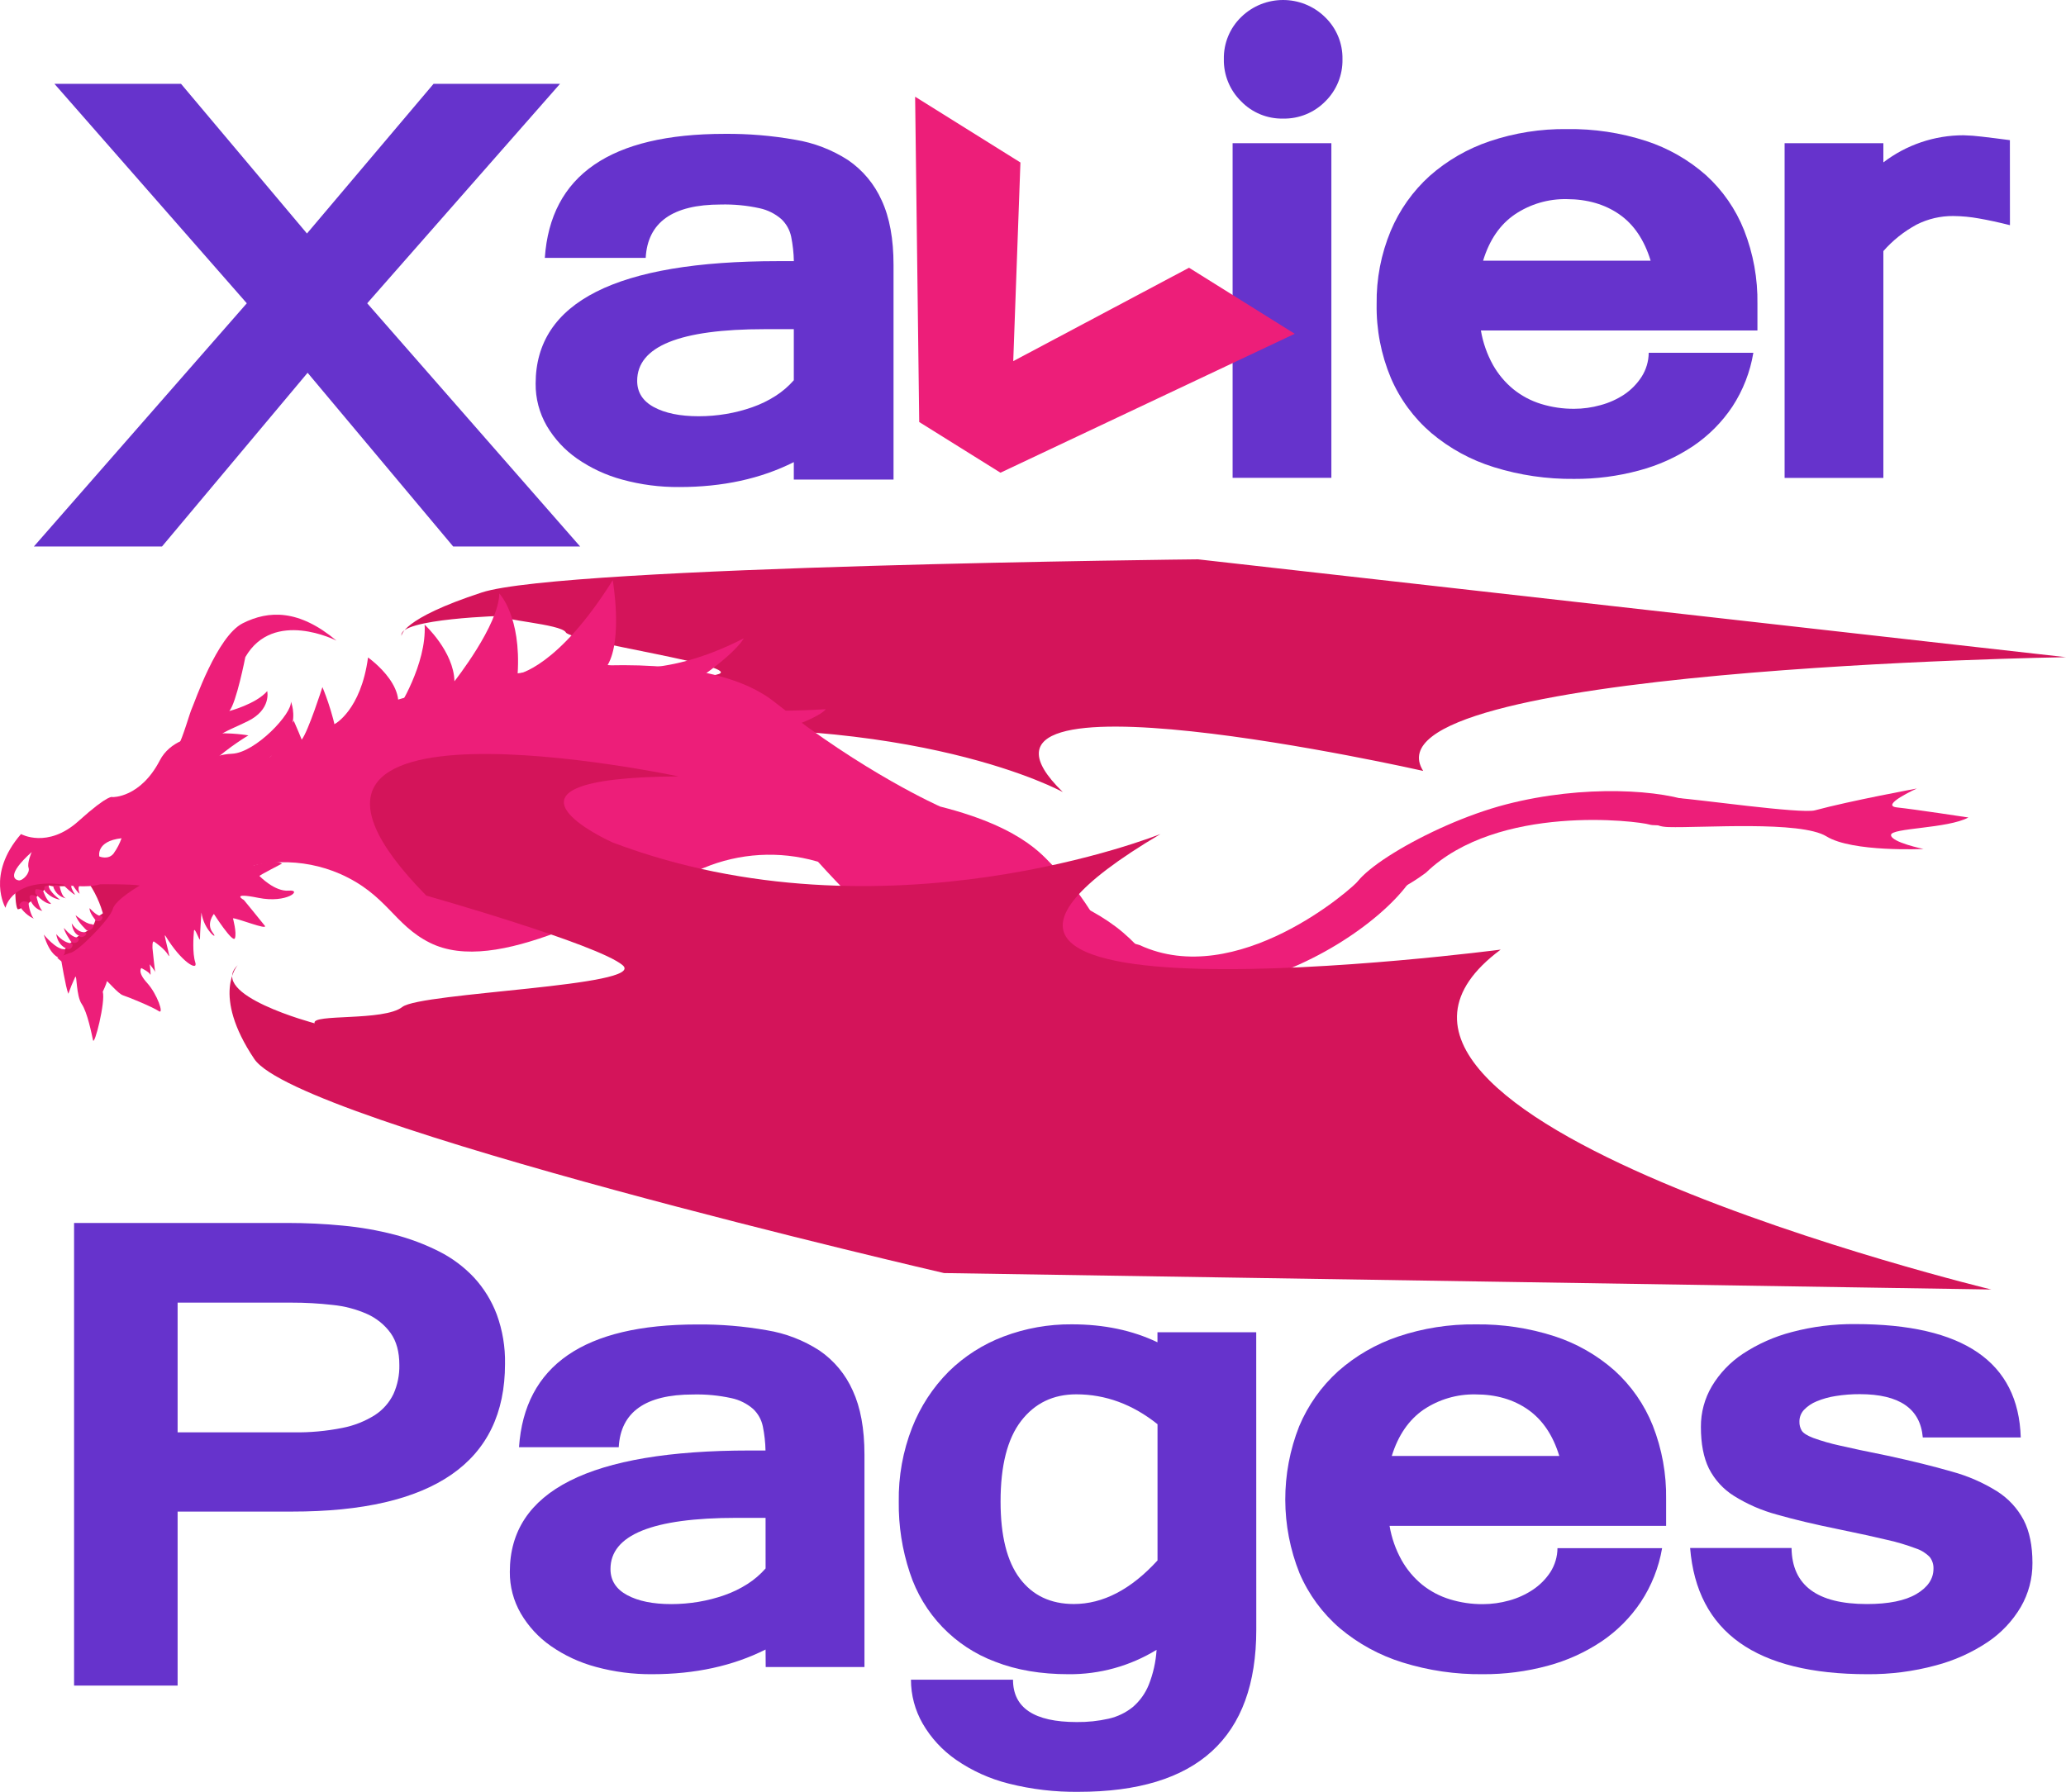
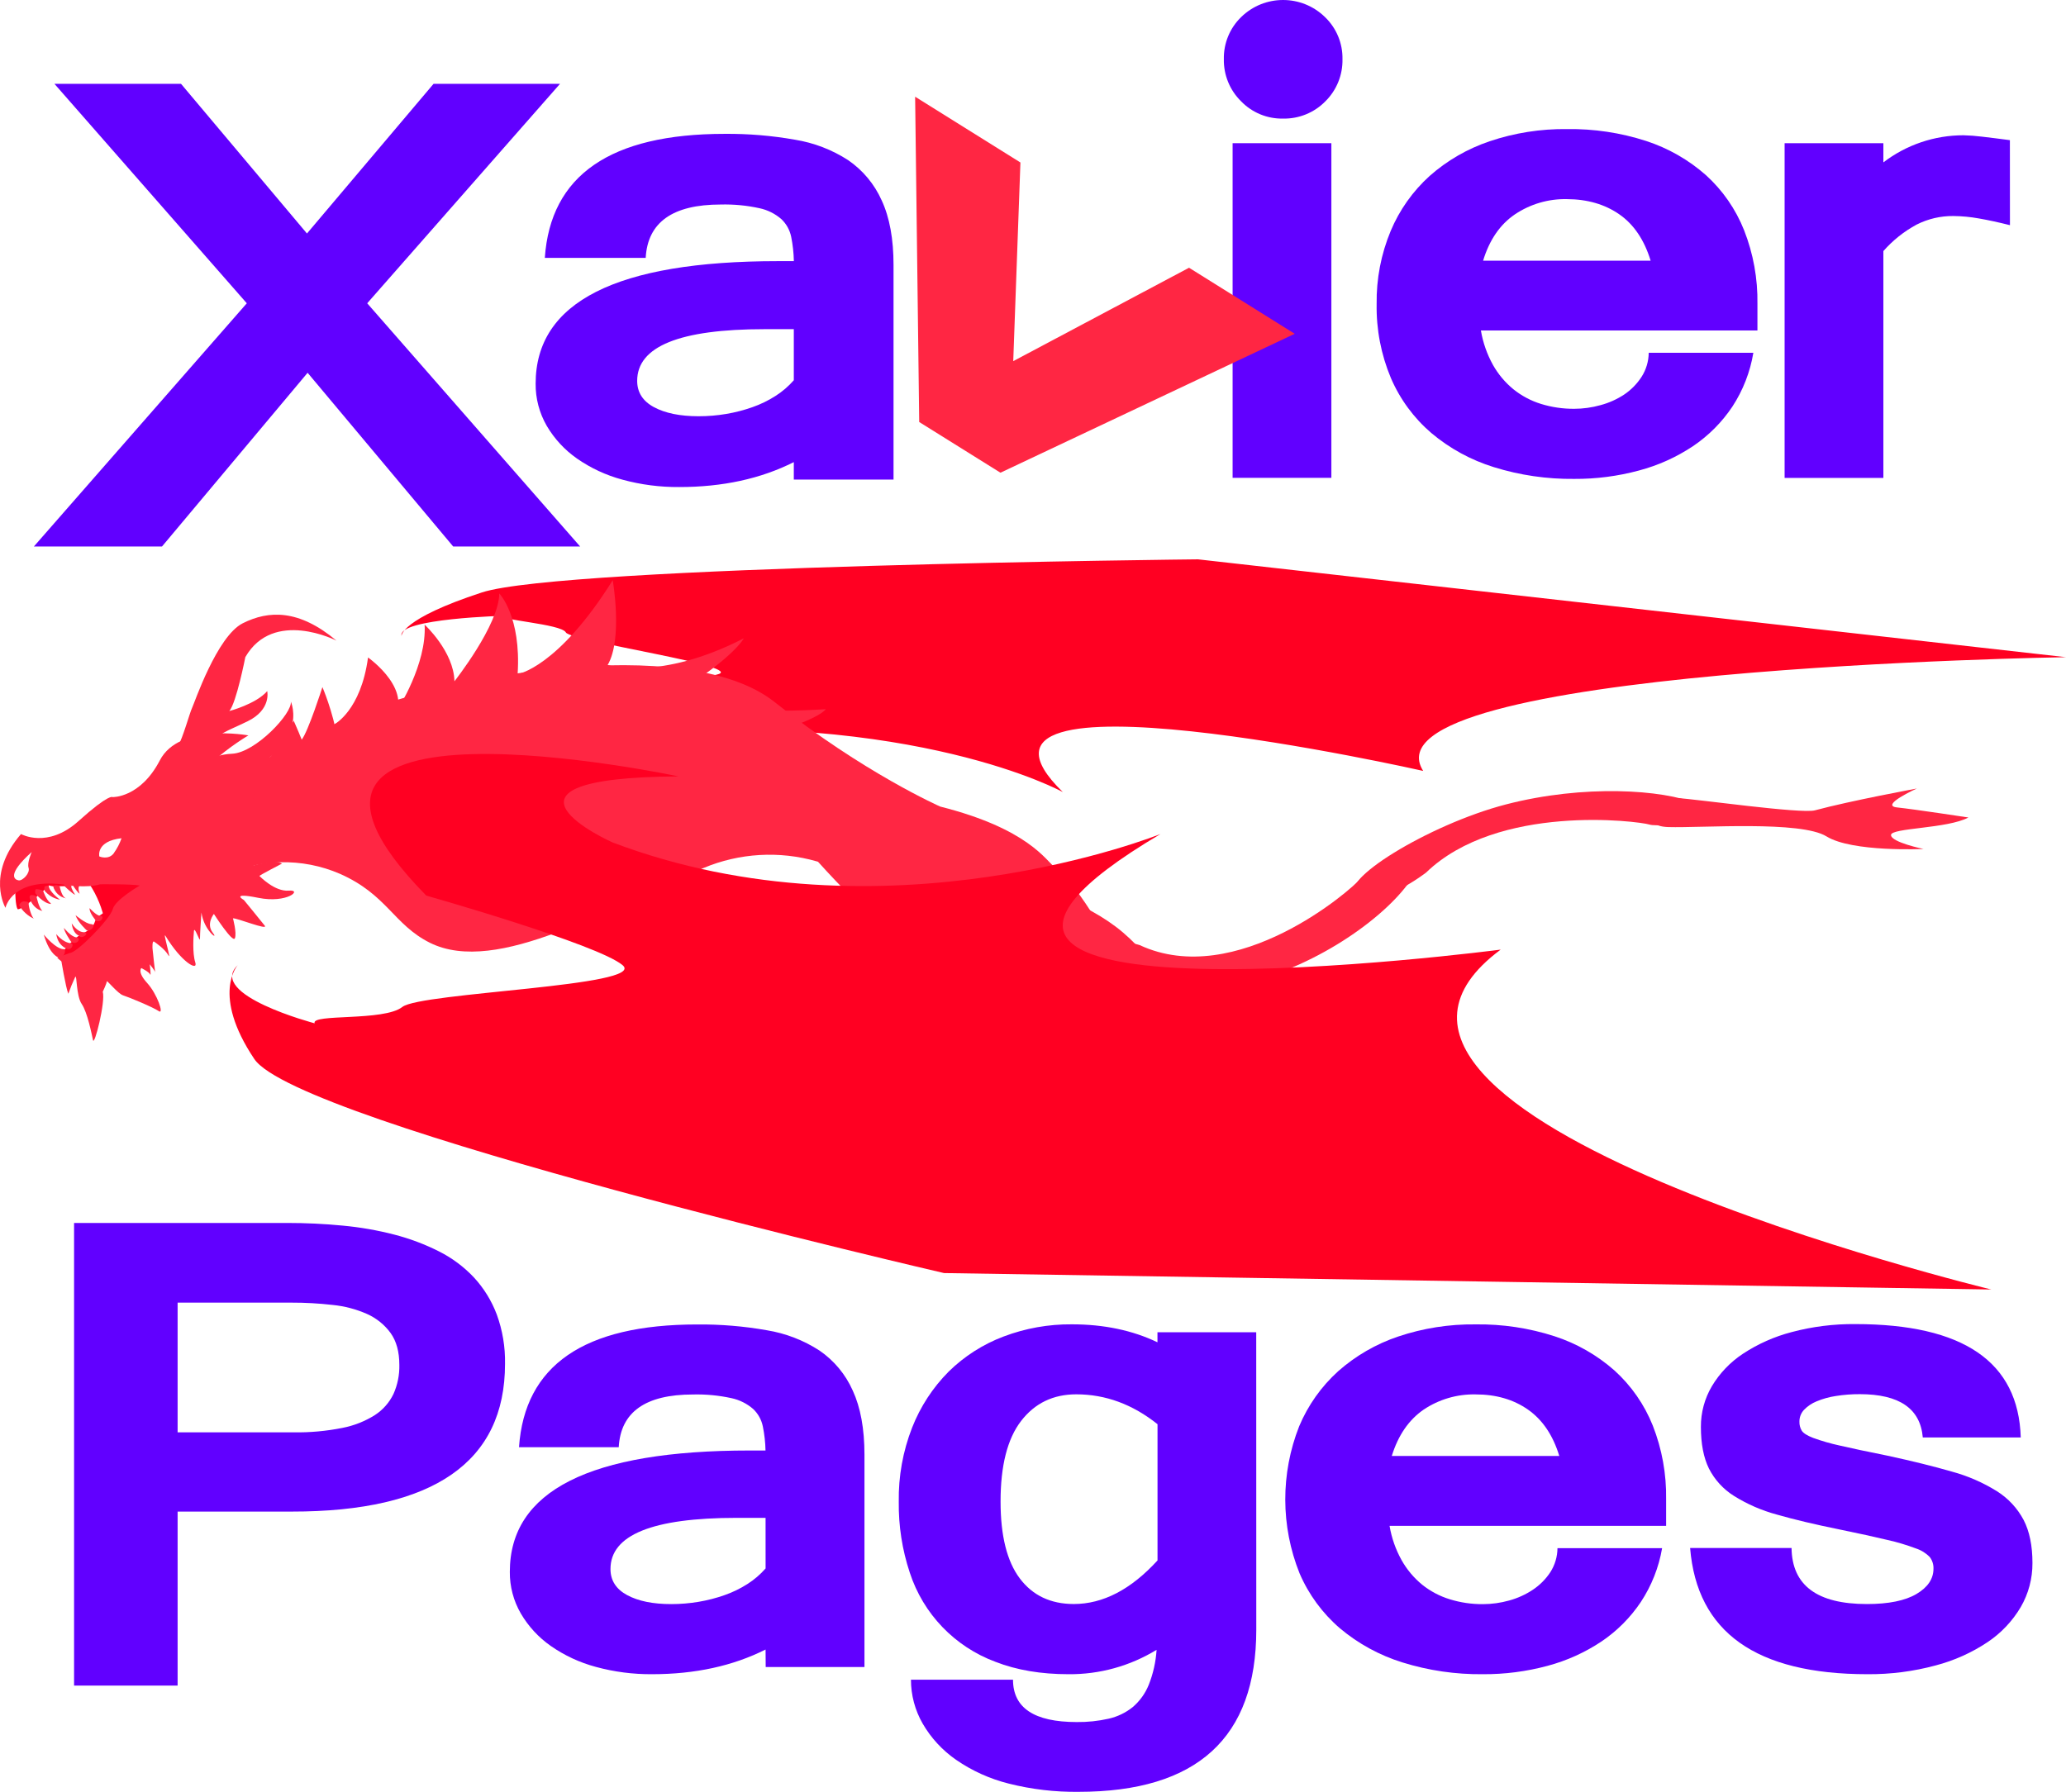
<svg xmlns="http://www.w3.org/2000/svg" viewBox="0 0 774 671.46">
  <defs>
-     <style>.cls-1{fill:#63c;}.cls-2{fill:#ed1e79;}.cls-3{fill:#d4145a;}</style>
+     <style>.cls-1{fill:#6100ff;}.cls-2{fill:#ff2643;}.cls-3{fill:#ff0022;}</style>
  </defs>
  <g id="Layer_2" data-name="Layer 2">
    <g id="Layer_1-2" data-name="Layer 1">
      <path class="cls-1" d="M217.34,204.79H169.78l-54.54-65.1-54.55,65.1h-48l79.77-91.14L20.4,31.42H67.82L115,87.5l47.42-56.08H209.8l-72.23,82.23Z" />
      <path class="cls-1" d="M297.39,173.17q-18.56,9.35-42.9,9.34a78.21,78.21,0,0,1-21.32-2.77,54.42,54.42,0,0,1-17-7.9,39.16,39.16,0,0,1-11.35-12.28,31,31,0,0,1-4.15-15.8q0-45.9,90.79-45.9h5.95a51.93,51.93,0,0,0-1-9.11,12.63,12.63,0,0,0-3.67-6.63,18.32,18.32,0,0,0-8.23-4.1A61,61,0,0,0,270,76.64q-27,0-28.1,20H204.11q3.18-46.47,67.4-46.48a143.91,143.91,0,0,1,26.36,2.2A52,52,0,0,1,317.73,60a36.14,36.14,0,0,1,12.59,15.11q4.44,9.57,4.43,24.22v80.38H297.39Zm0-49.82H286.45q-47.74,0-47.74,19.37,0,6.47,6.3,9.86t16.67,3.4a61.79,61.79,0,0,0,10.38-.86,58.31,58.31,0,0,0,9.83-2.54,41.3,41.3,0,0,0,8.65-4.21,31.77,31.77,0,0,0,6.85-5.88Z" />
      <path class="cls-1" d="M498.78,179.06h-37V53.66h37Z" />
      <path class="cls-2" d="M485.05,125.08,374.81,177.14l-30.44-19-1.53-121.9,39.45,24.65-2.69,74.44,65.86-35Z" />
      <path class="cls-1" d="M589.75,179.46a97.68,97.68,0,0,1-30.09-4.4,67.15,67.15,0,0,1-23.43-12.79,56.52,56.52,0,0,1-15.15-20.61,68.68,68.68,0,0,1-5.34-27.75A68.73,68.73,0,0,1,521,86.55a58,58,0,0,1,14.59-20.61,65.43,65.43,0,0,1,22.48-13,87.31,87.31,0,0,1,29-4.57,92,92,0,0,1,29.61,4.45,63.62,63.62,0,0,1,22.47,12.85A55.58,55.58,0,0,1,653.4,86.27a72.28,72.28,0,0,1,5,27.64v9.93H554.8a40.46,40.46,0,0,0,4.52,12.91,32.25,32.25,0,0,0,7.67,9.13,31.17,31.17,0,0,0,10.35,5.49,41.21,41.21,0,0,0,12.41,1.82,36.47,36.47,0,0,0,9.86-1.37,30.15,30.15,0,0,0,8.91-4A23.14,23.14,0,0,0,615,141.2a17,17,0,0,0,2.67-9h39.2A52.55,52.55,0,0,1,649,152.39a54,54,0,0,1-14.73,14.79A67.77,67.77,0,0,1,614,176.32,90.92,90.92,0,0,1,589.75,179.46Zm28.64-81.77Q614.82,86,606.67,80.33T587,74.62a33.63,33.63,0,0,0-19.46,5.71Q559.19,86,555.62,97.69Z" />
      <path class="cls-1" d="M753,84.38q-6.3-1.59-11.58-2.51a56.8,56.8,0,0,0-9.66-.92,29.87,29.87,0,0,0-13.7,3.2,45,45,0,0,0-12.48,9.94v85h-37V53.66h37v7.19a49.33,49.33,0,0,1,30-10.16,66.45,66.45,0,0,1,6.85.51c3,.35,6.53.78,10.55,1.32Z" />
      <path class="cls-1" d="M502.94,22.16A21.56,21.56,0,0,1,496.5,38a21.56,21.56,0,0,1-15.84,6.44,21.25,21.25,0,0,1-15.72-6.5,21.58,21.58,0,0,1-6.44-15.78,21.38,21.38,0,0,1,6.44-15.72,22.47,22.47,0,0,1,31.49,0A21.29,21.29,0,0,1,502.94,22.16Z" />
      <path class="cls-1" d="M27.75,458.28h79.77q10.68,0,20.9,1a122.28,122.28,0,0,1,19.32,3.37,83.38,83.38,0,0,1,16.72,6.29,46.9,46.9,0,0,1,13.09,9.76,42.55,42.55,0,0,1,8.56,13.88,51.13,51.13,0,0,1,3.09,18.5q0,27.63-20.08,41.51T109.3,566.44H66.54v65.21H27.75Zm38.79,78.47H110a86.53,86.53,0,0,0,18.23-1.66,35.45,35.45,0,0,0,12.27-4.85,19.51,19.51,0,0,0,6.92-7.89,25.31,25.31,0,0,0,2.19-10.84q0-7.42-3.29-12a22,22,0,0,0-8.84-7.13A42,42,0,0,0,124.58,489a133.23,133.23,0,0,0-15.42-.86H66.54Z" />
      <path class="cls-1" d="M286.81,618.13q-18.36,9.24-42.48,9.25a77.9,77.9,0,0,1-21.11-2.74,54,54,0,0,1-16.86-7.83,38.82,38.82,0,0,1-11.23-12.16A30.62,30.62,0,0,1,191,589q0-45.45,89.9-45.45h5.89a50.32,50.32,0,0,0-1-9,12.41,12.41,0,0,0-3.63-6.56,18.17,18.17,0,0,0-8.15-4.06,60.45,60.45,0,0,0-14.39-1.37q-26.73,0-27.82,19.76H194.44q3.15-46,66.74-46a142.19,142.19,0,0,1,26.11,2.17A51.39,51.39,0,0,1,307,506.09a35.72,35.72,0,0,1,12.47,15q4.38,9.48,4.39,24v79.61h-37Zm0-49.34H276q-47.3,0-47.29,19.18,0,6.4,6.24,9.77t16.51,3.37a61.74,61.74,0,0,0,10.28-.86,57.82,57.82,0,0,0,9.73-2.51,41,41,0,0,0,8.57-4.17,31.64,31.64,0,0,0,6.78-5.82Z" />
      <path class="cls-1" d="M470.65,610.7q0,60.76-66.6,60.76a101.83,101.83,0,0,1-26.11-3.08,60.57,60.57,0,0,1-19.74-8.91,42.27,42.27,0,0,1-12.54-13.59,33,33,0,0,1-4.38-16.45h38.23q0,15.87,23.85,15.88a51.8,51.8,0,0,0,12-1.26,22.18,22.18,0,0,0,9-4.34,21.62,21.62,0,0,0,6-8.34,42.87,42.87,0,0,0,2.94-13.13,62.07,62.07,0,0,1-33,9.14q-15.48,0-27.34-4.63a53.19,53.19,0,0,1-32.13-33.46,80.93,80.93,0,0,1-4.12-26.56,73.18,73.18,0,0,1,5-27.75,61.75,61.75,0,0,1,13.7-21A59.07,59.07,0,0,1,376,500.83a70.56,70.56,0,0,1,25.56-4.56q18,0,32.07,6.73v-3.77h37Zm-37-77q-14-11.19-30.43-11.2-13,0-20.69,10t-7.68,30.2q0,19.2,7.2,28.78t20.21,9.6q16.46,0,31.39-16.33Z" />
      <path class="cls-1" d="M555.53,627.38a97.66,97.66,0,0,1-30.08-4.4A67.45,67.45,0,0,1,502,610.19a56.61,56.61,0,0,1-15.14-20.62,74.52,74.52,0,0,1-.14-55.1,58.13,58.13,0,0,1,14.6-20.62,65.48,65.48,0,0,1,22.47-13,87.67,87.67,0,0,1,29-4.56,92,92,0,0,1,29.6,4.45,63.6,63.6,0,0,1,22.48,12.85,55.78,55.78,0,0,1,14.32,20.61,72.32,72.32,0,0,1,5,27.64v9.94H520.58a40.08,40.08,0,0,0,4.53,12.9,32.3,32.3,0,0,0,7.67,9.14,31.05,31.05,0,0,0,10.35,5.48,41.14,41.14,0,0,0,12.4,1.83,36.89,36.89,0,0,0,9.87-1.37,30.54,30.54,0,0,0,8.91-4.06,23.23,23.23,0,0,0,6.51-6.56,17,17,0,0,0,2.67-9h39.2a52.85,52.85,0,0,1-8,20.22A54.17,54.17,0,0,1,600,615.1a68,68,0,0,1-20.21,9.14A91,91,0,0,1,555.53,627.38Zm28.64-81.78q-3.55-11.64-11.71-17.36t-19.67-5.71a33.7,33.7,0,0,0-19.46,5.71Q525,534,521.41,545.6Z" />
      <path class="cls-1" d="M699.65,627.38q-62.62,0-66.47-47.29h38q.27,21,28.23,21,12.2,0,18.57-3.77t6.37-9.48a6.75,6.75,0,0,0-1.37-4.34,12.74,12.74,0,0,0-5.21-3.25,79.43,79.43,0,0,0-10.76-3.2q-6.91-1.67-18-3.94-13.56-2.75-23.3-5.54a59.49,59.49,0,0,1-16.1-7,26,26,0,0,1-9.39-10.28q-3-6.11-3-15.59a29.64,29.64,0,0,1,4.11-15.24,37.9,37.9,0,0,1,11.65-12.17,61.31,61.31,0,0,1,18.23-8.11,89.37,89.37,0,0,1,23.84-3q60.72,0,62,42.48H720.35q-1.38-16.21-23.58-16.22a55,55,0,0,0-9,.69,30.33,30.33,0,0,0-7.2,2,13.72,13.72,0,0,0-4.73,3.19,6.36,6.36,0,0,0-1.71,4.4,6.22,6.22,0,0,0,.89,3.43c.6.91,2,1.81,4.25,2.68a77.43,77.43,0,0,0,9.94,2.86q6.57,1.53,18,3.82,13.84,3,24,5.94a63.12,63.12,0,0,1,16.93,7.37,28.46,28.46,0,0,1,10,10.79q3.3,6.4,3.29,16.1a32.48,32.48,0,0,1-4.38,16.51,40.78,40.78,0,0,1-12.41,13.13,64.52,64.52,0,0,1-19.46,8.74A95,95,0,0,1,699.65,627.38Z" />
      <path class="cls-2" d="M348.5,351.11s-38.46-.86-28.57-17.38,74-7.1,100.73,15.66,29.7,59.69,19.76,81.55-21.43-6.11-19.18-12.89S421,345.27,348.5,351.11Z" />
      <path class="cls-3" d="M235.18,288.94s-169.27.16-45.53-31c0,0,65.57-2.26,78.72-5.1S213.76,240.29,212,237s-26.35-4.64-22.51-6.27c0,0-40.59,1-39.05,7.54,0,0-.43-6.27,30.08-16.26s268.29-12.41,268.29-12.41L774,246.27s-265.28,4.06-240.82,42.62c0,0-186.52-42.19-135,7.93,0,0-55.05-30.53-165.67-22.27C232.51,274.55,170.87,280.71,235.18,288.94Z" />
      <path class="cls-2" d="M718.12,295.48s-24.76,4.56-38.19,8.18c-5.18,1.4-45.08-4.3-51.34-4.58s-16.06,10.48-3.55,10.85,49.55-2.48,59.24,3.5,36.34,4.71,36.34,4.71-12.13-2.5-12.18-5.22,21.21-2.36,29-6.58c0,0-20.06-3.06-26.74-3.77S718.12,295.48,718.12,295.48Z" />
      <path class="cls-2" d="M426.94,354.15S405.18,347.32,400,358s36.25,17.83,65.63,10.73,54.85-26.27,63.45-39.83-16.24-3.74-19.37.31S463.16,371,426.94,354.15Z" />
      <path class="cls-2" d="M534.24,327s-17.34,13.45-25.79,8.62S535.08,309,564.2,301.44s58.88-5.57,71.42-.29S622.2,310.31,618,309,561.17,301,534.24,327Z" />
      <path class="cls-2" d="M352.25,302.25s-28.72-12.65-62.05-39.16-126.45-9.53-160.82,6.38c-17.72,8.21-48.18,24.46-75.1,40.29l27,19.64,1.78-.86a52.73,52.73,0,0,1,44.34-1.07c17.6,7.79,20.07,19,33.62,25.8,25.22,12.59,67.48-13.57,102.54-28a64,64,0,0,1,42.37-2.5l.53.16s20.35,22.73,25.88,24.17l86.17,11.6c-14.7-28.17-23.17-33.53-23.17-33.53C391.8,322.46,385.28,310.6,352.25,302.25Z" />
      <path class="cls-2" d="M27.48,332.07s1.74,2.6,2.36,2.82c0,0-.79-1.87-.17-2.92S27.17,331.61,27.48,332.07Z" />
      <path class="cls-3" d="M21.67,359.14s4.93-7.21,9.26-9.31,4.34-3.91,4.91-5.22,4.54-3.43,4.54-3.43.88,2.36.5,2.84-8.79,11.21-12.68,12.65S21.67,359.14,21.67,359.14Z" />
      <path class="cls-2" d="M24.78,355.39s-3.09-1.06-3.7-5.36c0,0,2.35,3.1,5.44,3.45C28.11,353.66,26.57,356.63,24.78,355.39Z" />
      <path class="cls-2" d="M22.48,359s-3.65-.39-6.08-8.79c0,0,4.75,5.85,7.84,5.47C24.24,355.63,25,357.75,22.48,359Z" />
      <path class="cls-2" d="M26.58,352.84s-2.52-3.64-2.64-5.13c0,0,2.6,3.32,4.69,3.56S28.76,354.49,26.58,352.84Z" />
      <path class="cls-2" d="M29.59,350.63S27.34,350,26.87,346c0,0,1.9,3.25,4.5,3.33S30.64,352.28,29.59,350.63Z" />
      <path class="cls-2" d="M32.44,348.58s-3.33-3-4.11-5.61c0,0,3.72,3.21,5.87,3.34S33.88,349.36,32.44,348.58Z" />
      <path class="cls-2" d="M36,345.08s-2.65-3.08-2.43-4.77c0,0,2.67,3,4.13,2.9S38.17,345.9,36,345.08Z" />
      <path class="cls-2" d="M62,350.71c-1.13-1.86,2.34,9.58,1.08,7.28s-4.49-4.52-5.32-5.11-.62,2.58-.62,2.58,1,9.67,1.07,9.1-2.12-3.22-2.12-3.22.61,4.79.16,3.81-3.3-2.38-3.3-2.38-1.62,1.42,2.18,5.59,6.45,12,4.35,10.54S48.14,373.62,46.14,373,40,367.1,40,367.78s-1.5,3.86-1.5,3.86c1.09,3.73-3.14,20.45-3.65,18.15s-2.09-10.42-4.23-13.55-1.76-11.19-2.43-10.17a68.28,68.28,0,0,0-2.59,6.33c-1-2.37-2.73-13-2.73-13s11.36,5.11,19.86-4.7,25.1-14.6,25.1-14.6c13.28-8.68,6.82-22.92,6.82-22.92s4.45-8.84,10.39-10.83a35.76,35.76,0,0,0,8.63-3.88s-5.47,8.1-7.3,8.54,8.89-5,13.2-3.94c0,0-9,5.13-9.2,6.69s11,.06,11,.06-8.27,3.69-8.33,5.67c0,0,9.79-1.39,13.62-.8S96,321.51,95,324.29c0,0,7.83-2.31,10.65-.67,0,0-8.67,4.47-8.45,4.65s5.72,5.93,11,5.48-.6,4.88-11.41,2.7-5.42.82-5.42.82,6.28,7.64,7.8,9.59-10.55-2.93-11.9-2.73c0,0,1.49,5.42.74,7.45s-7.88-9.1-7.88-9.1-3,3.69-.44,7-3.32-.72-4.23-7.55c0,0-.58,8.45-.55,9.94s-2.06-5-2.25-3-.62,8.34.5,11.78S68,360.64,62,350.71Z" />
      <path class="cls-3" d="M5.72,334.37s.07,4.94.82,6.24c.65,1.13,9.43-6.21,11.8-8.82a10.92,10.92,0,0,0,1.38.32c2.3.06,7.43-.09,7.51-.18s-8.06-1.52-8.06-1.58C19.19,329.6,5.59,331.72,5.72,334.37Z" />
      <path class="cls-3" d="M39.36,345.65a39.77,39.77,0,0,0-5.89-14.43s.56-2.14,2.61-.61,4.79,8.64,5.61,12.19S39.47,346.28,39.36,345.65Z" />
      <path class="cls-3" d="M34,330.14l6.52-.27a9.44,9.44,0,0,1,4.1,7c.25,4.55-4.7,7.79-4.7,7.79S37.41,332.68,34,330.14Z" />
      <path class="cls-3" d="M36.44,328.84s6.83,9.08,7.84,13.91,9-11.43,9-11.43S38.34,326.42,36.44,328.84Z" />
      <path class="cls-2" d="M13.65,335.84s.84,4.34,2.24,5.5c0,0-2.77-.32-4.4-3.78S13.65,335.84,13.65,335.84Z" />
      <path class="cls-2" d="M19.08,338.76c-3-.28-5.85-4-5.85-4s-.26-1.37.31-1.56a7.6,7.6,0,0,1,2.58.54s1.12,3.46,2.85,4.72" />
      <path class="cls-2" d="M17.28,334.4a9.44,9.44,0,0,0,5.19,2.74s-4.28-3.12-4.21-5.32a4.78,4.78,0,0,0-1.53.36S16.25,333.74,17.28,334.4Z" />
      <path class="cls-2" d="M24.09,332s3.06,3,4.08,3.3c0,0-1.55-2.28-1.46-3.12S23.83,331.17,24.09,332Z" />
      <path class="cls-2" d="M22.39,332.25s.69,4,2.45,4.42a6.23,6.23,0,0,1-4.94-4.6A2,2,0,0,1,22.39,332.25Z" />
      <path class="cls-2" d="M8.76,337.78s2.22,0,2,.68,1,5.27,2,5.83a12.25,12.25,0,0,1-5.57-5.05A2.07,2.07,0,0,1,8.76,337.78Z" />
      <path class="cls-2" d="M54.06,298.4S64.69,283,66.61,279.76s4.5-12.76,5.33-14.43,9.3-26.89,19-31.77,21-5.31,35.12,6.51c0,0-23.59-12.09-34.15,6.17,0,0-3.35,17.16-6,20.21,0,0,9.94-2.58,14.2-7.46,0,0,1.64,6.92-7.35,11.3s-9.81,3.7-14.86,9.83a60.5,60.5,0,0,1-2.4,7.33s2.68-4.62,11.45-5,22.75-15.26,22-19.58c0,0,8.07,17.66-23.36,29.25,0,0-15.46,5.8-17.1,12S51.06,305.23,54.06,298.4Z" />
      <path class="cls-2" d="M59.11,314.23a79.23,79.23,0,0,1,42.55-20.45s-16.9,6.94-19.7,14.09-8.78,12.3-14.63,10.92" />
      <path class="cls-2" d="M93.06,275.58s-25.84-4.78-33.17,9.34S42.18,298.7,42.18,298.7s-1.17-1.45-12.78,9-21.53,4.85-21.53,4.85c-13.2,15.22-5.81,27.64-5.81,27.64s2.28-11.71,23-8.56c0,0,7.16,1.29,12.46-.26,0,0,11.7-.13,14.86.47,0,0-9.27,5.31-10.14,8.85s-13.52,16.5-16.13,16.43l-4.66,1.75c6.4,6.82,19.6,2.47,21.51-2s36-21.95,36-21.95c3.33-15.8-3.39-19.41-3.39-19.41s-4.42,7.29-7.54-8.11S93.06,275.58,93.06,275.58ZM10.71,325.22c.64,1.92-2.18,4.89-3.7,4.68s-4.7-2,4.87-10.62C11.88,319.28,10.07,323.3,10.71,325.22Zm32-5.58c-2,2.81-5.5,1.3-5.5,1.3s-1.37-5.74,8.32-6.82A21.66,21.66,0,0,1,42.68,319.64Z" />
      <path class="cls-2" d="M48.75,305.74l4.7,3.42a16.4,16.4,0,0,1-.33-6.07S51.32,304.06,48.75,305.74Z" />
      <path class="cls-2" d="M62.14,314.63c.12.4.25.77.39,1.13L69.7,321c4.61-.57,9.27-5.26,9.27-5.26s9.22-10.28,8.68-15.52-5-3.13-4.06-13.15C83.59,287.05,57.88,300.85,62.14,314.63Z" />
      <path class="cls-2" d="M96.84,278.63s-26.54,19.13-22.29,32.9,16.84,1.09,16.84,1.09,9.22-10.27,8.68-15.52S95.94,288.65,96.84,278.63Z" />
      <path class="cls-2" d="M97.79,289.26s12.38-19.13,12.26-19.21,1.44,3.2,3,7.17c2.1,5.52,4.24,12.46,2.31,13.88-3.33,2.43-4.31,21.37-16.08,23.72S97.79,289.26,97.79,289.26Z" />
      <path class="cls-2" d="M113,277.22c2.46-3.07,7.79-19.74,7.79-19.74s15.69,36.16-1.84,46.41S97.17,296.93,113,277.22Z" />
      <path class="cls-2" d="M125.32,271.38s9.88-5.11,12.56-25c0,0,18.55,13,8.26,24.69S125,291,125.32,271.38Z" />
      <path class="cls-2" d="M51.62,307.82l15.62,11.37c2.68-3.39,6.92-9.37,6.55-13-.54-5.25-5-3.13-4.06-13.14C69.73,293.08,57.9,299.43,51.62,307.82Z" />
      <path class="cls-2" d="M148.94,265.92s11-17,10.14-31.85c0,0,10.94,10.07,11.17,21.23,0,0,16.71-21.16,16.8-32.91,0,0,8.28,8.45,6.87,30.24,0,0,15.14-2.41,35.63-35.21,0,0,3.85,21.89-1.89,31.78,0,0,19.45,6.22,51-10,0,0-3.46,7-25.41,20.66,0,0,10,8.72,56.12,5.9,0,0-1.84,3.35-19.71,8.79" />
      <path class="cls-3" d="M254.2,290.94s-174.76-37.11-94.5,44.67c0,0,64.34,18.23,73.58,26.1s-75.61,10.16-82.55,15.63-34.33,2.43-32.85,6.13c0,0-40.38-10.65-28.84-21.76,0,0-10,10.94,6.24,35.14s258.39,80.21,258.39,80.21L746,483.22S478,418.37,562.21,355.85c0,0-257.34,33.65-127.44-43.32,0,0-103.61,41.74-205.33,3.14C229.44,315.67,175.12,291.43,254.2,290.94Z" />
    </g>
  </g>
</svg>
